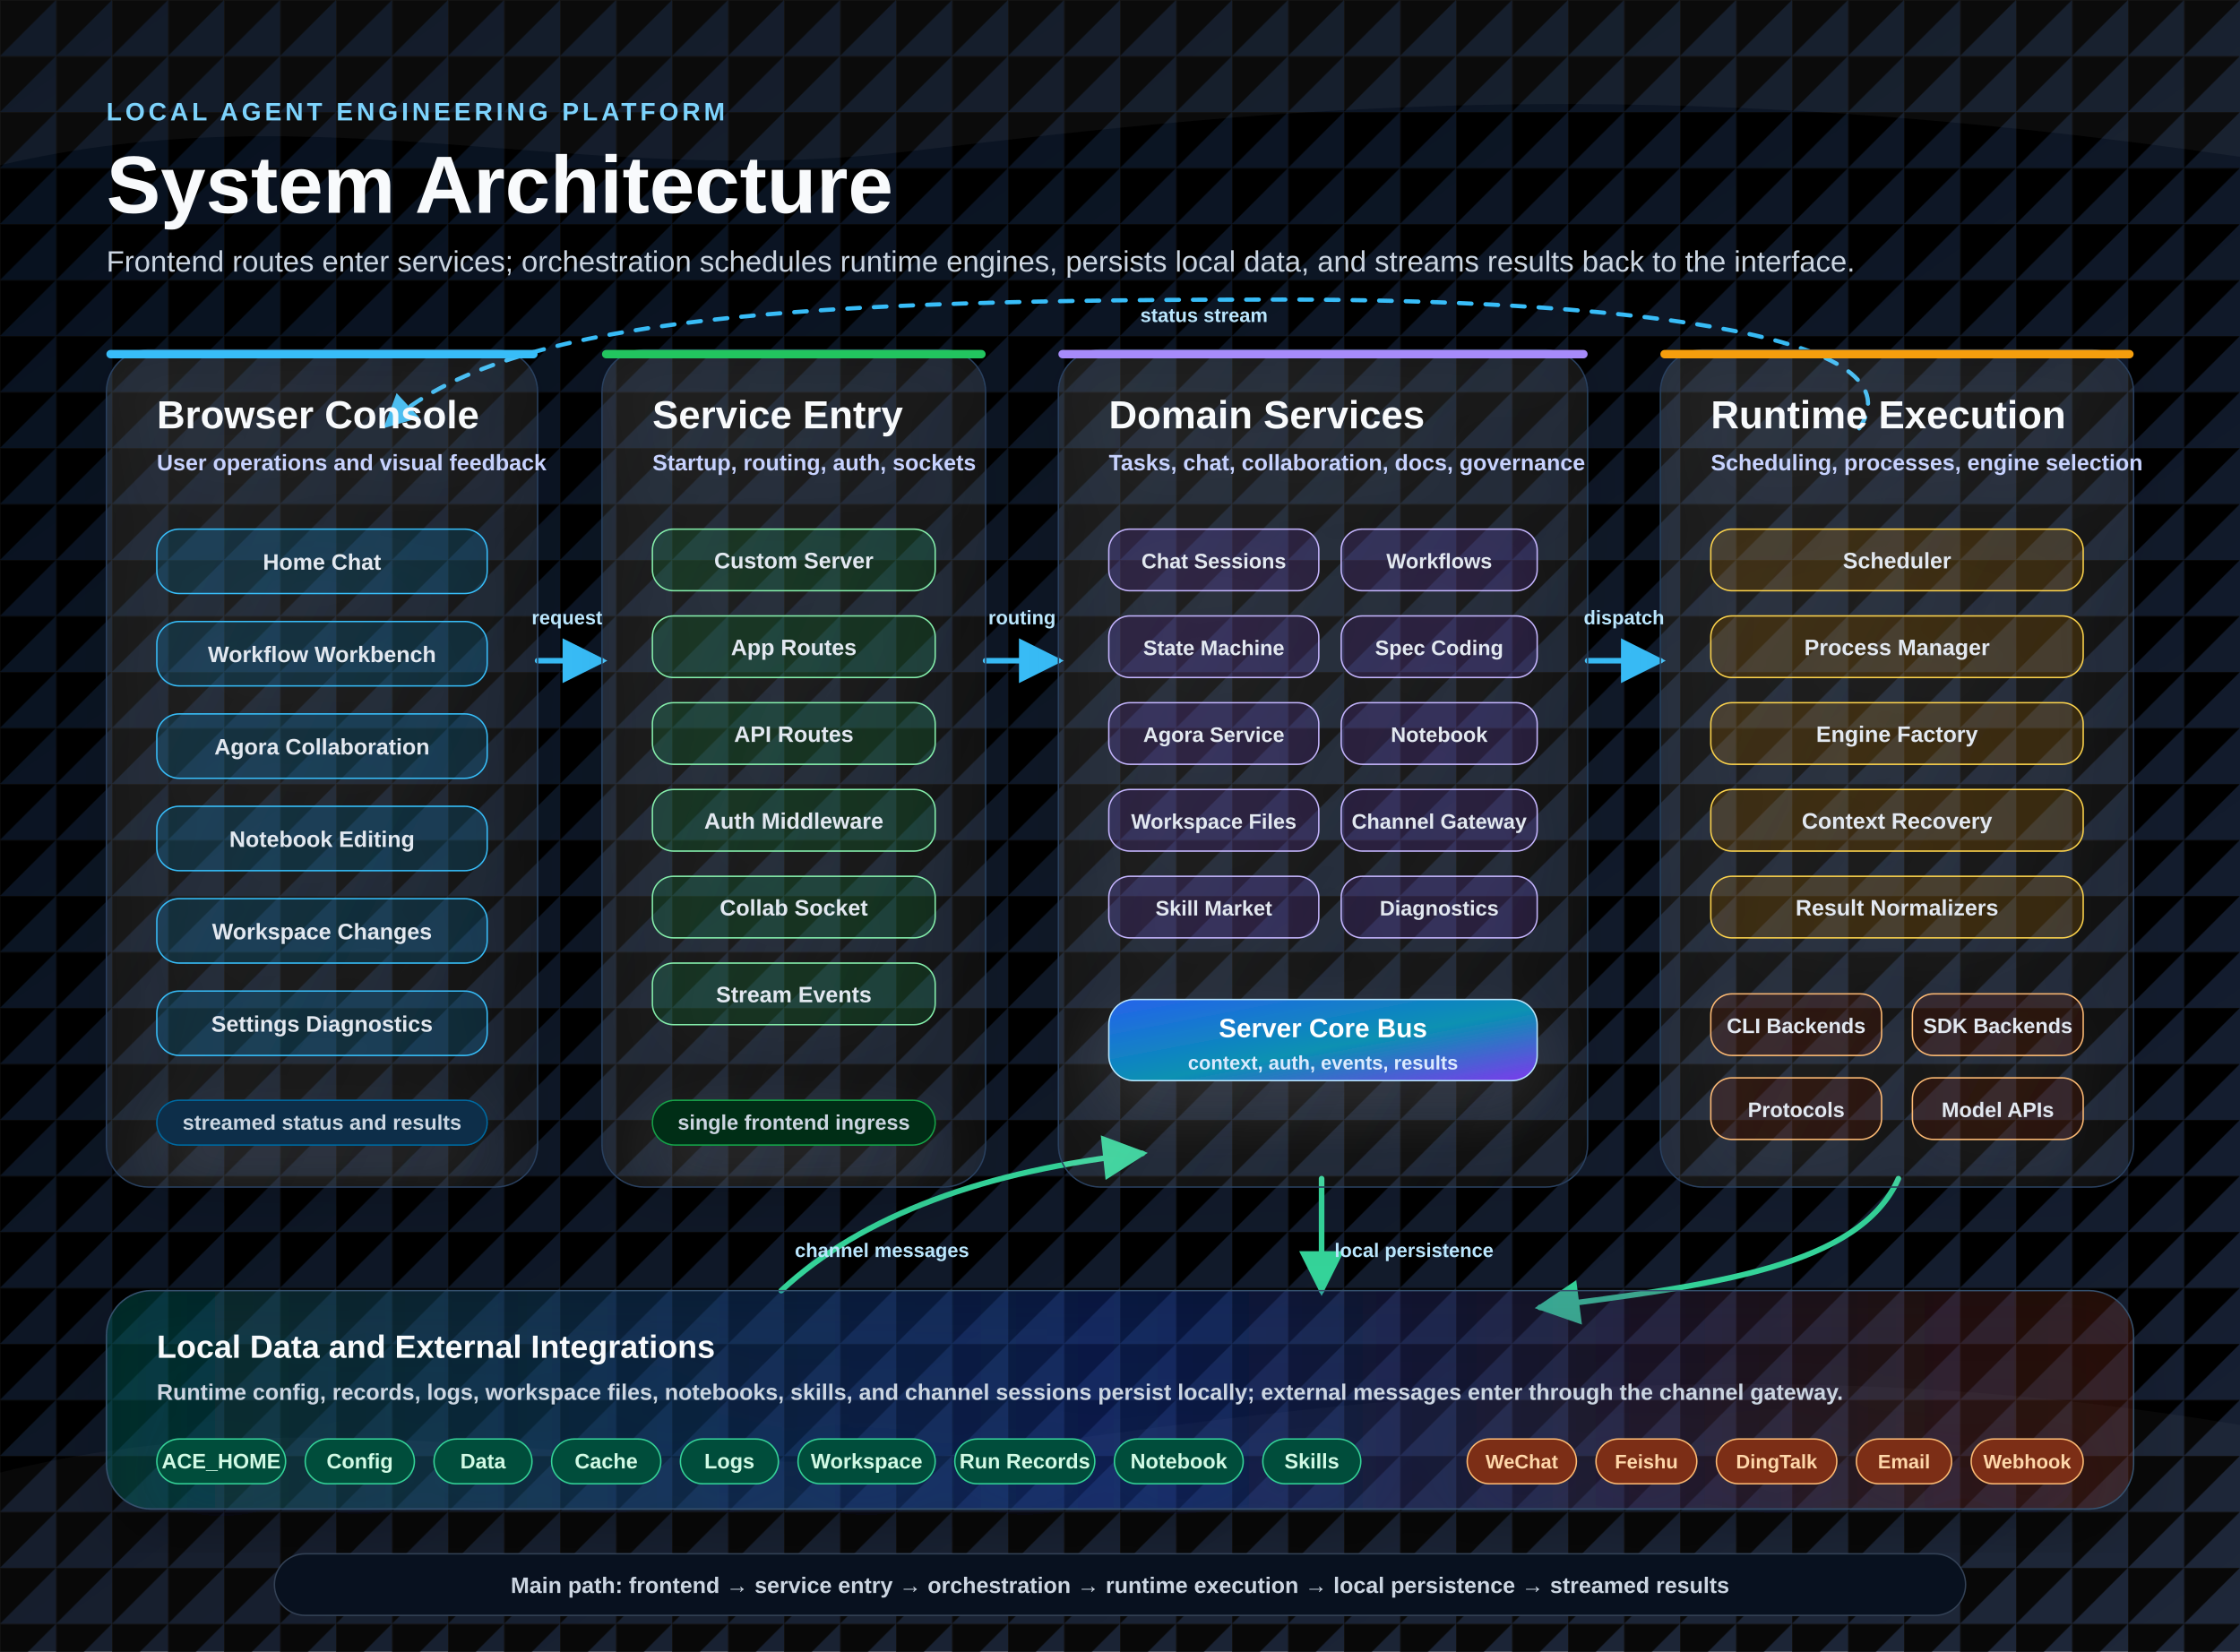
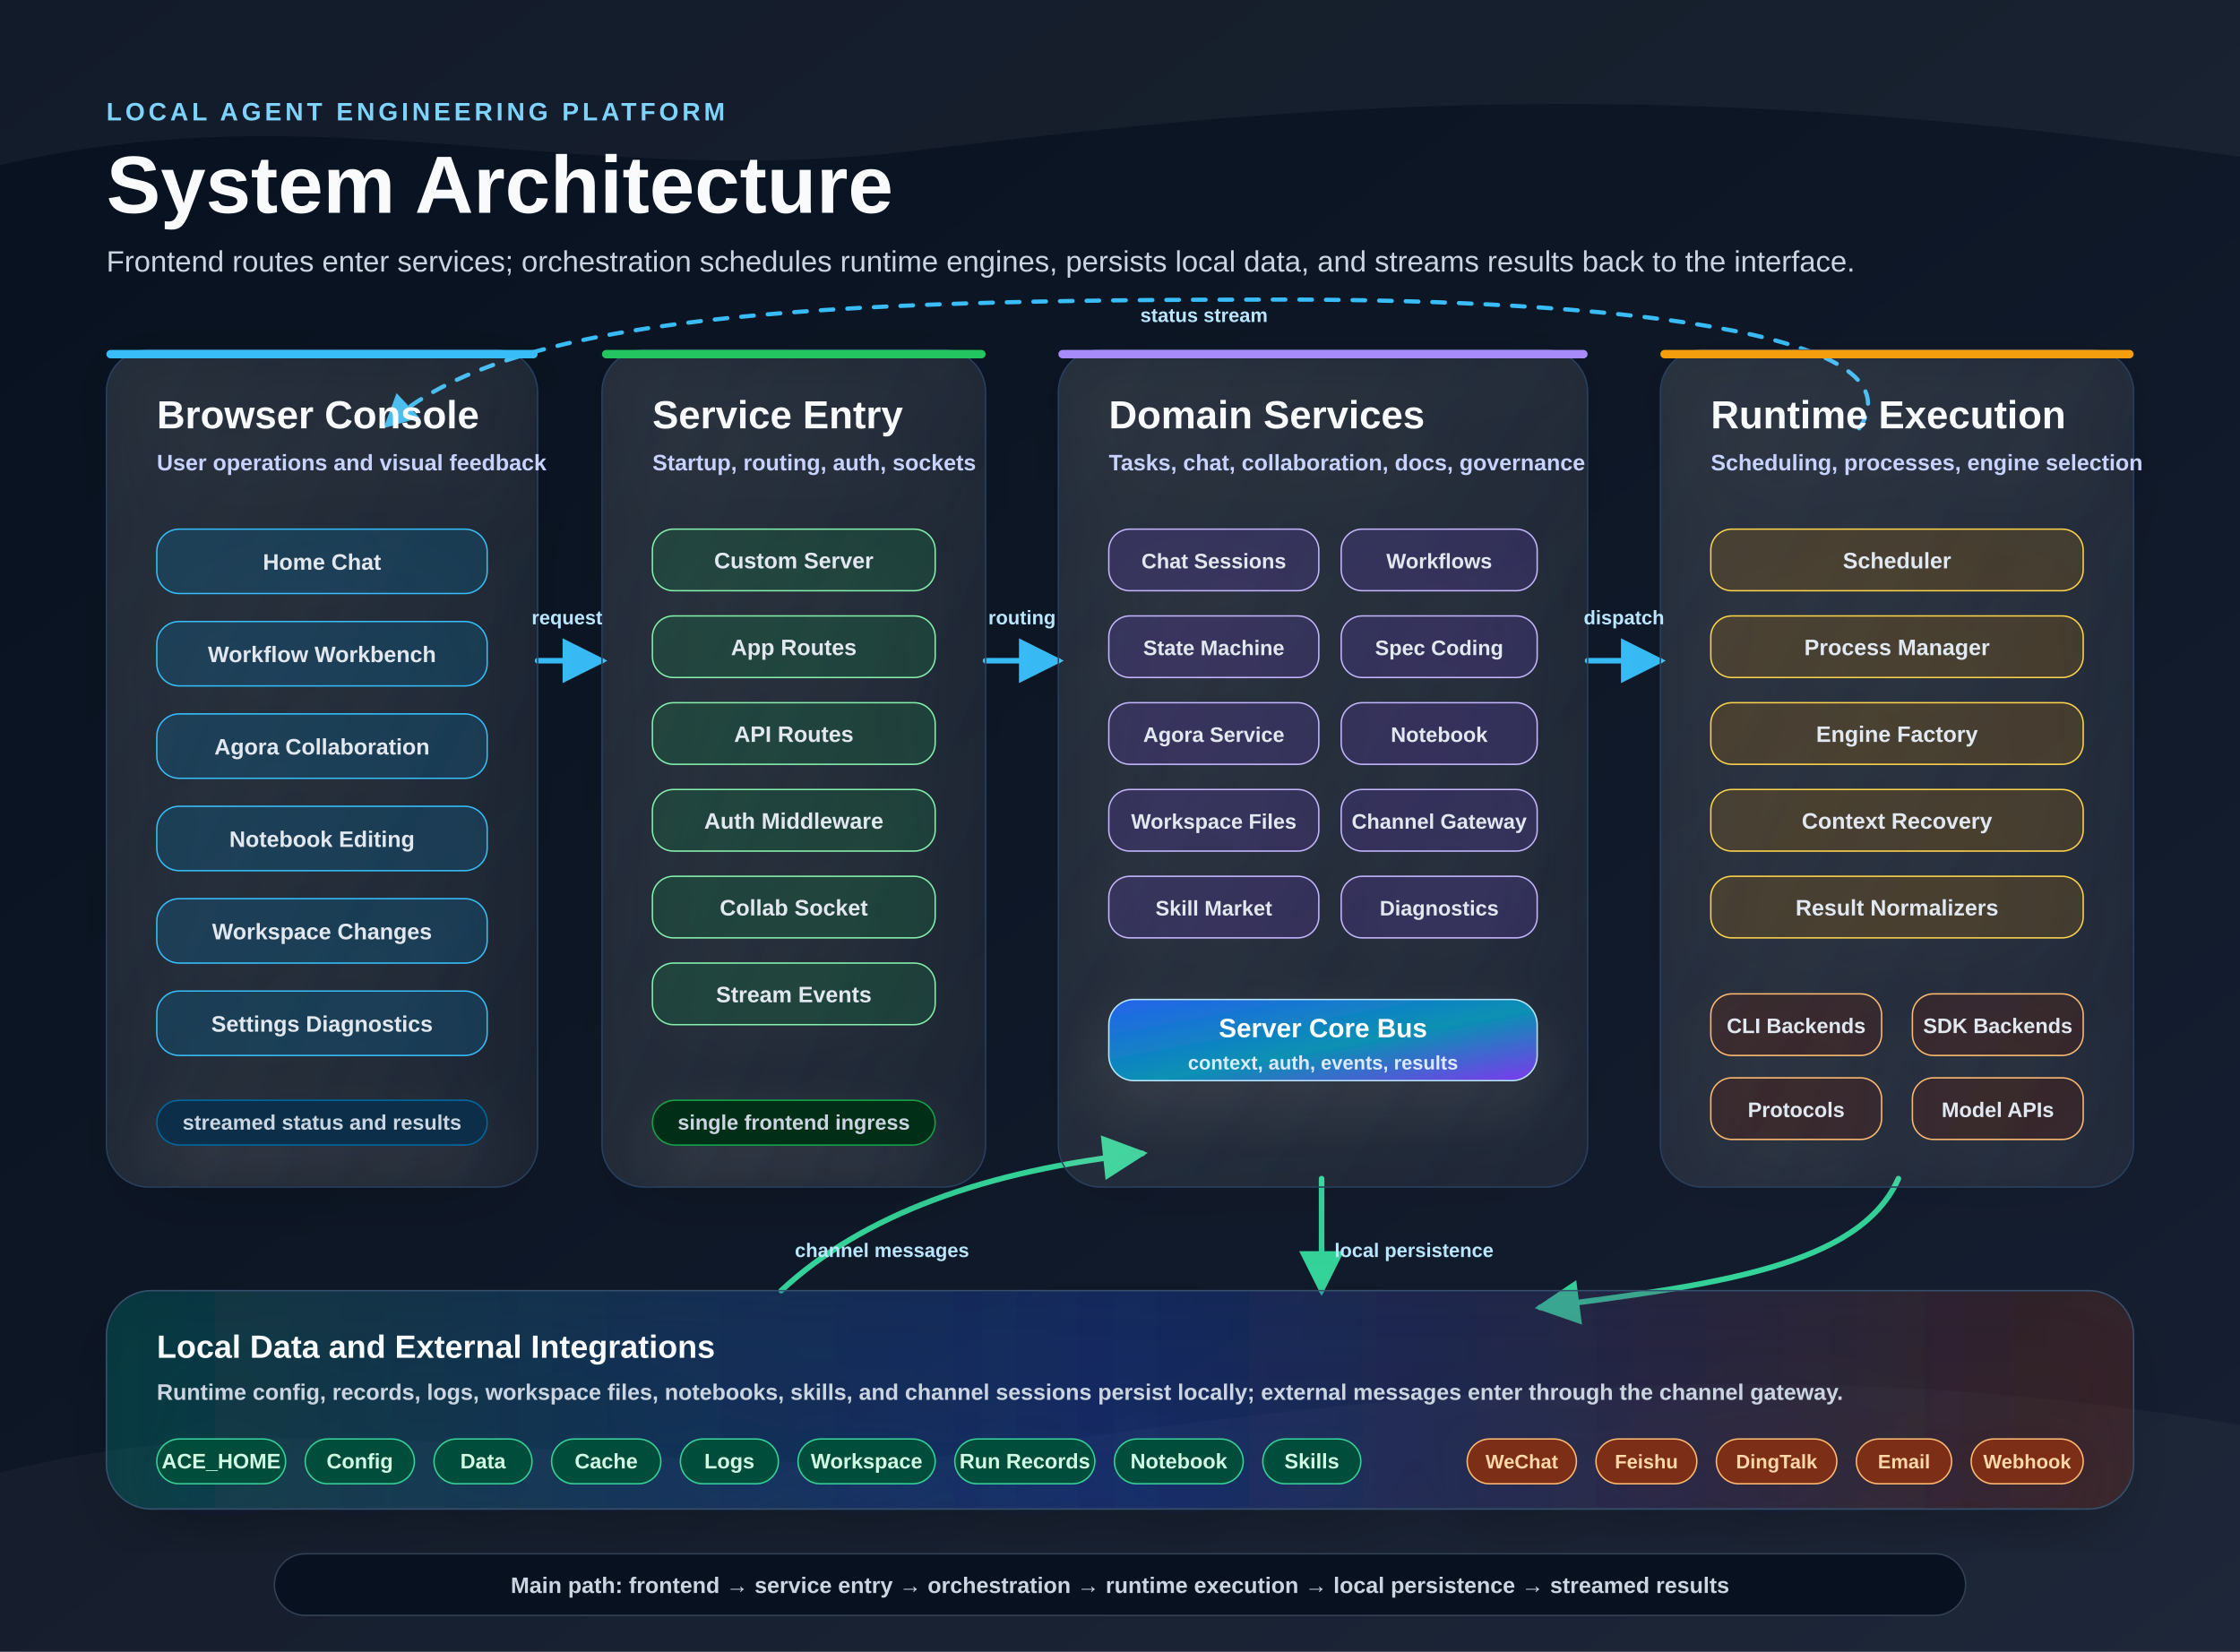
<svg xmlns="http://www.w3.org/2000/svg" viewBox="0 0 1600 1180" role="img" aria-labelledby="title desc">
  <defs>
    <linearGradient id="bg" x1="0" y1="0" x2="1" y2="1">
      <stop offset="0%" stop-color="#07111F" />
      <stop offset="48%" stop-color="#0E1726" />
      <stop offset="100%" stop-color="#172033" />
    </linearGradient>
    <linearGradient id="card" x1="0" y1="0" x2="1" y2="1">
      <stop offset="0%" stop-color="#F8FAFC" stop-opacity="0.10" />
      <stop offset="100%" stop-color="#F8FAFC" stop-opacity="0.045" />
    </linearGradient>
    <linearGradient id="core" x1="0" y1="0" x2="1" y2="1">
      <stop offset="0%" stop-color="#2563EB" />
      <stop offset="55%" stop-color="#0891B2" />
      <stop offset="100%" stop-color="#7C3AED" />
    </linearGradient>
    <linearGradient id="data" x1="0" y1="0" x2="1" y2="0">
      <stop offset="0%" stop-color="#0F766E" stop-opacity="0.34" />
      <stop offset="50%" stop-color="#1D4ED8" stop-opacity="0.28" />
      <stop offset="100%" stop-color="#7C2D12" stop-opacity="0.28" />
    </linearGradient>
-     <pattern id="grid" width="40" height="40" patternUnits="userSpaceOnUse">
-       <path d="M40 0H0V40" stroke="#FFFFFF" stroke-opacity="0.04" />
-     </pattern>
    <filter id="shadow" x="-14%" y="-16%" width="128%" height="136%">
      <feDropShadow dx="0" dy="18" stdDeviation="22" flood-color="#020617" flood-opacity="0.36" />
    </filter>
    <marker id="arrowBlue" viewBox="0 0 10 10" refX="8.8" refY="5" markerWidth="8" markerHeight="8" orient="auto">
      <path d="M0 0L10 5L0 10Z" fill="#38BDF8" />
    </marker>
    <marker id="arrowGreen" viewBox="0 0 10 10" refX="8.8" refY="5" markerWidth="8" markerHeight="8" orient="auto">
      <path d="M0 0L10 5L0 10Z" fill="#34D399" />
    </marker>
    <style>
      .font { font-family: Arial, sans-serif; }
      .eyebrow { fill: #7DD3FC; font-size: 18px; font-weight: 800; letter-spacing: 0.14em; }
      .title { fill: #F8FAFC; font-size: 58px; font-weight: 800; }
      .subtitle { fill: #CBD5E1; font-size: 21px; }
      .cardTitle { fill: #F8FAFC; font-size: 28px; font-weight: 800; }
      .cardDesc { fill: #C7D2FE; font-size: 16px; font-weight: 700; }
      .module { fill: #E2E8F0; font-size: 16px; font-weight: 800; }
      .moduleSmall { fill: #E2E8F0; font-size: 15px; font-weight: 800; }
      .note { fill: #CBD5E1; font-size: 15px; font-weight: 800; }
      .label { fill: #BAE6FD; font-size: 14px; font-weight: 800; }
      .dataTitle { fill: #F8FAFC; font-size: 23px; font-weight: 800; }
      .dataText { fill: #D1FAE5; font-size: 15px; font-weight: 800; }
      .externalText { fill: #FED7AA; font-size: 14px; font-weight: 800; }
    </style>
  </defs>
  <rect width="1600" height="1180" fill="url(#bg)" />
-   <rect width="1600" height="1180" fill="url(#grid)" />
  <path d="M0 118C230 64 414 136 650 108C918 76 1174 50 1600 112V0H0Z" fill="#FFFFFF" fill-opacity="0.045" />
  <path d="M0 1052C252 988 470 1072 724 1034C1038 988 1304 968 1600 1018V1180H0Z" fill="#FFFFFF" fill-opacity="0.035" />
  <g class="font">
    <text x="76" y="86" class="eyebrow">LOCAL AGENT ENGINEERING PLATFORM</text>
    <text x="76" y="152" class="title">System Architecture</text>
    <text x="76" y="194" class="subtitle">Frontend routes enter services; orchestration schedules runtime engines, persists local data, and streams results back to the interface.</text>
  </g>
  <g fill="none" stroke-linecap="round" stroke-linejoin="round">
    <path d="M384 472H430" stroke="#38BDF8" stroke-width="4" marker-end="url(#arrowBlue)" />
    <path d="M704 472H756" stroke="#38BDF8" stroke-width="4" marker-end="url(#arrowBlue)" />
    <path d="M1134 472H1186" stroke="#38BDF8" stroke-width="4" marker-end="url(#arrowBlue)" />
    <path d="M1328 306C1376 236 1142 214 916 214C584 214 362 224 276 304" stroke="#38BDF8" stroke-width="3" stroke-dasharray="9 10" marker-end="url(#arrowBlue)" />
    <path d="M944 842V922" stroke="#34D399" stroke-width="4" marker-end="url(#arrowGreen)" />
    <path d="M1356 842C1328 905 1224 918 1100 934" stroke="#34D399" stroke-width="4" marker-end="url(#arrowGreen)" />
    <path d="M558 922C616 868 704 836 816 824" stroke="#34D399" stroke-width="4" marker-end="url(#arrowGreen)" />
  </g>
  <g class="font" filter="url(#shadow)">
    <rect x="76" y="250" width="308" height="598" rx="30" fill="url(#card)" stroke="#29415E" />
    <rect x="76" y="250" width="308" height="6" rx="3" fill="#38BDF8" />
    <text x="112" y="306" class="cardTitle">Browser Console</text>
    <text x="112" y="336" class="cardDesc">User operations and visual feedback</text>
    <rect x="112" y="378" width="236" height="46" rx="16" fill="#0EA5E9" fill-opacity="0.16" stroke="#38BDF8" />
    <text x="230" y="407" text-anchor="middle" class="module">Home Chat</text>
    <rect x="112" y="444" width="236" height="46" rx="16" fill="#0EA5E9" fill-opacity="0.16" stroke="#38BDF8" />
    <text x="230" y="473" text-anchor="middle" class="module">Workflow Workbench</text>
    <rect x="112" y="510" width="236" height="46" rx="16" fill="#0EA5E9" fill-opacity="0.16" stroke="#38BDF8" />
    <text x="230" y="539" text-anchor="middle" class="module">Agora Collaboration</text>
    <rect x="112" y="576" width="236" height="46" rx="16" fill="#0EA5E9" fill-opacity="0.16" stroke="#38BDF8" />
    <text x="230" y="605" text-anchor="middle" class="module">Notebook Editing</text>
    <rect x="112" y="642" width="236" height="46" rx="16" fill="#0EA5E9" fill-opacity="0.16" stroke="#38BDF8" />
    <text x="230" y="671" text-anchor="middle" class="module">Workspace Changes</text>
    <rect x="112" y="708" width="236" height="46" rx="16" fill="#0EA5E9" fill-opacity="0.16" stroke="#38BDF8" />
    <text x="230" y="737" text-anchor="middle" class="module">Settings Diagnostics</text>
    <rect x="112" y="786" width="236" height="32" rx="16" fill="#082F49" stroke="#0369A1" />
    <text x="230" y="807" text-anchor="middle" class="note">streamed status and results</text>
  </g>
  <g class="font" filter="url(#shadow)">
    <rect x="430" y="250" width="274" height="598" rx="30" fill="url(#card)" stroke="#29415E" />
    <rect x="430" y="250" width="274" height="6" rx="3" fill="#22C55E" />
    <text x="466" y="306" class="cardTitle">Service Entry</text>
    <text x="466" y="336" class="cardDesc">Startup, routing, auth, sockets</text>
    <rect x="466" y="378" width="202" height="44" rx="15" fill="#22C55E" fill-opacity="0.15" stroke="#86EFAC" />
    <text x="567" y="406" text-anchor="middle" class="module">Custom Server</text>
    <rect x="466" y="440" width="202" height="44" rx="15" fill="#22C55E" fill-opacity="0.15" stroke="#86EFAC" />
    <text x="567" y="468" text-anchor="middle" class="module">App Routes</text>
    <rect x="466" y="502" width="202" height="44" rx="15" fill="#22C55E" fill-opacity="0.15" stroke="#86EFAC" />
    <text x="567" y="530" text-anchor="middle" class="module">API Routes</text>
    <rect x="466" y="564" width="202" height="44" rx="15" fill="#22C55E" fill-opacity="0.15" stroke="#86EFAC" />
    <text x="567" y="592" text-anchor="middle" class="module">Auth Middleware</text>
    <rect x="466" y="626" width="202" height="44" rx="15" fill="#22C55E" fill-opacity="0.15" stroke="#86EFAC" />
    <text x="567" y="654" text-anchor="middle" class="module">Collab Socket</text>
    <rect x="466" y="688" width="202" height="44" rx="15" fill="#22C55E" fill-opacity="0.15" stroke="#86EFAC" />
    <text x="567" y="716" text-anchor="middle" class="module">Stream Events</text>
    <rect x="466" y="786" width="202" height="32" rx="16" fill="#052E16" stroke="#16A34A" />
    <text x="567" y="807" text-anchor="middle" class="note">single frontend ingress</text>
  </g>
  <g class="font" filter="url(#shadow)">
    <rect x="756" y="250" width="378" height="598" rx="30" fill="url(#card)" stroke="#29415E" />
    <rect x="756" y="250" width="378" height="6" rx="3" fill="#A78BFA" />
    <text x="792" y="306" class="cardTitle">Domain Services</text>
    <text x="792" y="336" class="cardDesc">Tasks, chat, collaboration, docs, governance</text>
    <rect x="792" y="378" width="150" height="44" rx="15" fill="#8B5CF6" fill-opacity="0.16" stroke="#C4B5FD" />
    <text x="867" y="406" text-anchor="middle" class="moduleSmall">Chat Sessions</text>
    <rect x="958" y="378" width="140" height="44" rx="15" fill="#8B5CF6" fill-opacity="0.16" stroke="#C4B5FD" />
    <text x="1028" y="406" text-anchor="middle" class="moduleSmall">Workflows</text>
    <rect x="792" y="440" width="150" height="44" rx="15" fill="#8B5CF6" fill-opacity="0.16" stroke="#C4B5FD" />
    <text x="867" y="468" text-anchor="middle" class="moduleSmall">State Machine</text>
    <rect x="958" y="440" width="140" height="44" rx="15" fill="#8B5CF6" fill-opacity="0.16" stroke="#C4B5FD" />
    <text x="1028" y="468" text-anchor="middle" class="moduleSmall">Spec Coding</text>
    <rect x="792" y="502" width="150" height="44" rx="15" fill="#8B5CF6" fill-opacity="0.16" stroke="#C4B5FD" />
    <text x="867" y="530" text-anchor="middle" class="moduleSmall">Agora Service</text>
    <rect x="958" y="502" width="140" height="44" rx="15" fill="#8B5CF6" fill-opacity="0.16" stroke="#C4B5FD" />
    <text x="1028" y="530" text-anchor="middle" class="moduleSmall">Notebook</text>
    <rect x="792" y="564" width="150" height="44" rx="15" fill="#8B5CF6" fill-opacity="0.16" stroke="#C4B5FD" />
    <text x="867" y="592" text-anchor="middle" class="moduleSmall">Workspace Files</text>
    <rect x="958" y="564" width="140" height="44" rx="15" fill="#8B5CF6" fill-opacity="0.16" stroke="#C4B5FD" />
    <text x="1028" y="592" text-anchor="middle" class="moduleSmall">Channel Gateway</text>
    <rect x="792" y="626" width="150" height="44" rx="15" fill="#8B5CF6" fill-opacity="0.16" stroke="#C4B5FD" />
    <text x="867" y="654" text-anchor="middle" class="moduleSmall">Skill Market</text>
    <rect x="958" y="626" width="140" height="44" rx="15" fill="#8B5CF6" fill-opacity="0.16" stroke="#C4B5FD" />
    <text x="1028" y="654" text-anchor="middle" class="moduleSmall">Diagnostics</text>
    <rect x="792" y="714" width="306" height="58" rx="18" fill="url(#core)" stroke="#BAE6FD" />
    <text x="945" y="741" text-anchor="middle" fill="#FFFFFF" font-size="19" font-weight="800">Server Core Bus</text>
    <text x="945" y="764" text-anchor="middle" fill="#DBEAFE" font-size="14" font-weight="800">context, auth, events, results</text>
  </g>
  <g class="font" filter="url(#shadow)">
    <rect x="1186" y="250" width="338" height="598" rx="30" fill="url(#card)" stroke="#29415E" />
    <rect x="1186" y="250" width="338" height="6" rx="3" fill="#F59E0B" />
    <text x="1222" y="306" class="cardTitle">Runtime Execution</text>
    <text x="1222" y="336" class="cardDesc">Scheduling, processes, engine selection</text>
    <rect x="1222" y="378" width="266" height="44" rx="15" fill="#F59E0B" fill-opacity="0.15" stroke="#FCD34D" />
    <text x="1355" y="406" text-anchor="middle" class="module">Scheduler</text>
    <rect x="1222" y="440" width="266" height="44" rx="15" fill="#F59E0B" fill-opacity="0.15" stroke="#FCD34D" />
    <text x="1355" y="468" text-anchor="middle" class="module">Process Manager</text>
    <rect x="1222" y="502" width="266" height="44" rx="15" fill="#F59E0B" fill-opacity="0.15" stroke="#FCD34D" />
    <text x="1355" y="530" text-anchor="middle" class="module">Engine Factory</text>
    <rect x="1222" y="564" width="266" height="44" rx="15" fill="#F59E0B" fill-opacity="0.15" stroke="#FCD34D" />
    <text x="1355" y="592" text-anchor="middle" class="module">Context Recovery</text>
    <rect x="1222" y="626" width="266" height="44" rx="15" fill="#F59E0B" fill-opacity="0.15" stroke="#FCD34D" />
    <text x="1355" y="654" text-anchor="middle" class="module">Result Normalizers</text>
    <rect x="1222" y="710" width="122" height="44" rx="15" fill="#7C2D12" fill-opacity="0.22" stroke="#FDBA74" />
    <text x="1283" y="738" text-anchor="middle" class="moduleSmall">CLI Backends</text>
    <rect x="1366" y="710" width="122" height="44" rx="15" fill="#7C2D12" fill-opacity="0.22" stroke="#FDBA74" />
    <text x="1427" y="738" text-anchor="middle" class="moduleSmall">SDK Backends</text>
    <rect x="1222" y="770" width="122" height="44" rx="15" fill="#7C2D12" fill-opacity="0.22" stroke="#FDBA74" />
    <text x="1283" y="798" text-anchor="middle" class="moduleSmall">Protocols</text>
    <rect x="1366" y="770" width="122" height="44" rx="15" fill="#7C2D12" fill-opacity="0.22" stroke="#FDBA74" />
    <text x="1427" y="798" text-anchor="middle" class="moduleSmall">Model APIs</text>
  </g>
  <g class="font">
    <text x="405" y="446" text-anchor="middle" class="label">request</text>
    <text x="730" y="446" text-anchor="middle" class="label">routing</text>
    <text x="1160" y="446" text-anchor="middle" class="label">dispatch</text>
    <text x="860" y="230" text-anchor="middle" class="label">status stream</text>
    <text x="630" y="898" text-anchor="middle" class="label">channel messages</text>
    <text x="1010" y="898" text-anchor="middle" class="label">local persistence</text>
  </g>
  <g class="font" filter="url(#shadow)">
    <rect x="76" y="922" width="1448" height="156" rx="32" fill="url(#data)" stroke="#36516D" />
    <text x="112" y="970" class="dataTitle">Local Data and External Integrations</text>
    <text x="112" y="1000" fill="#CBD5E1" font-size="16" font-weight="800">Runtime config, records, logs, workspace files, notebooks, skills, and channel sessions persist locally; external messages enter through the channel gateway.</text>
    <rect x="112" y="1028" width="92" height="32" rx="16" fill="#064E3B" stroke="#34D399" />
    <text x="158" y="1049" text-anchor="middle" class="dataText">ACE_HOME</text>
    <rect x="218" y="1028" width="78" height="32" rx="16" fill="#064E3B" stroke="#34D399" />
    <text x="257" y="1049" text-anchor="middle" class="dataText">Config</text>
    <rect x="310" y="1028" width="70" height="32" rx="16" fill="#064E3B" stroke="#34D399" />
    <text x="345" y="1049" text-anchor="middle" class="dataText">Data</text>
    <rect x="394" y="1028" width="78" height="32" rx="16" fill="#064E3B" stroke="#34D399" />
    <text x="433" y="1049" text-anchor="middle" class="dataText">Cache</text>
    <rect x="486" y="1028" width="70" height="32" rx="16" fill="#064E3B" stroke="#34D399" />
    <text x="521" y="1049" text-anchor="middle" class="dataText">Logs</text>
    <rect x="570" y="1028" width="98" height="32" rx="16" fill="#064E3B" stroke="#34D399" />
    <text x="619" y="1049" text-anchor="middle" class="dataText">Workspace</text>
    <rect x="682" y="1028" width="100" height="32" rx="16" fill="#064E3B" stroke="#34D399" />
    <text x="732" y="1049" text-anchor="middle" class="dataText">Run Records</text>
    <rect x="796" y="1028" width="92" height="32" rx="16" fill="#064E3B" stroke="#34D399" />
    <text x="842" y="1049" text-anchor="middle" class="dataText">Notebook</text>
    <rect x="902" y="1028" width="70" height="32" rx="16" fill="#064E3B" stroke="#34D399" />
    <text x="937" y="1049" text-anchor="middle" class="dataText">Skills</text>
    <rect x="1048" y="1028" width="78" height="32" rx="16" fill="#7C2D12" stroke="#FDBA74" />
    <text x="1087" y="1049" text-anchor="middle" class="externalText">WeChat</text>
    <rect x="1140" y="1028" width="72" height="32" rx="16" fill="#7C2D12" stroke="#FDBA74" />
    <text x="1176" y="1049" text-anchor="middle" class="externalText">Feishu</text>
    <rect x="1226" y="1028" width="86" height="32" rx="16" fill="#7C2D12" stroke="#FDBA74" />
    <text x="1269" y="1049" text-anchor="middle" class="externalText">DingTalk</text>
    <rect x="1326" y="1028" width="68" height="32" rx="16" fill="#7C2D12" stroke="#FDBA74" />
    <text x="1360" y="1049" text-anchor="middle" class="externalText">Email</text>
    <rect x="1408" y="1028" width="80" height="32" rx="16" fill="#7C2D12" stroke="#FDBA74" />
    <text x="1448" y="1049" text-anchor="middle" class="externalText">Webhook</text>
  </g>
  <g class="font">
    <rect x="196" y="1110" width="1208" height="44" rx="22" fill="#08111F" stroke="#334155" />
    <text x="800" y="1138" text-anchor="middle" fill="#CBD5E1" font-size="16" font-weight="800">Main path: frontend → service entry → orchestration → runtime execution → local persistence → streamed results</text>
  </g>
</svg>
